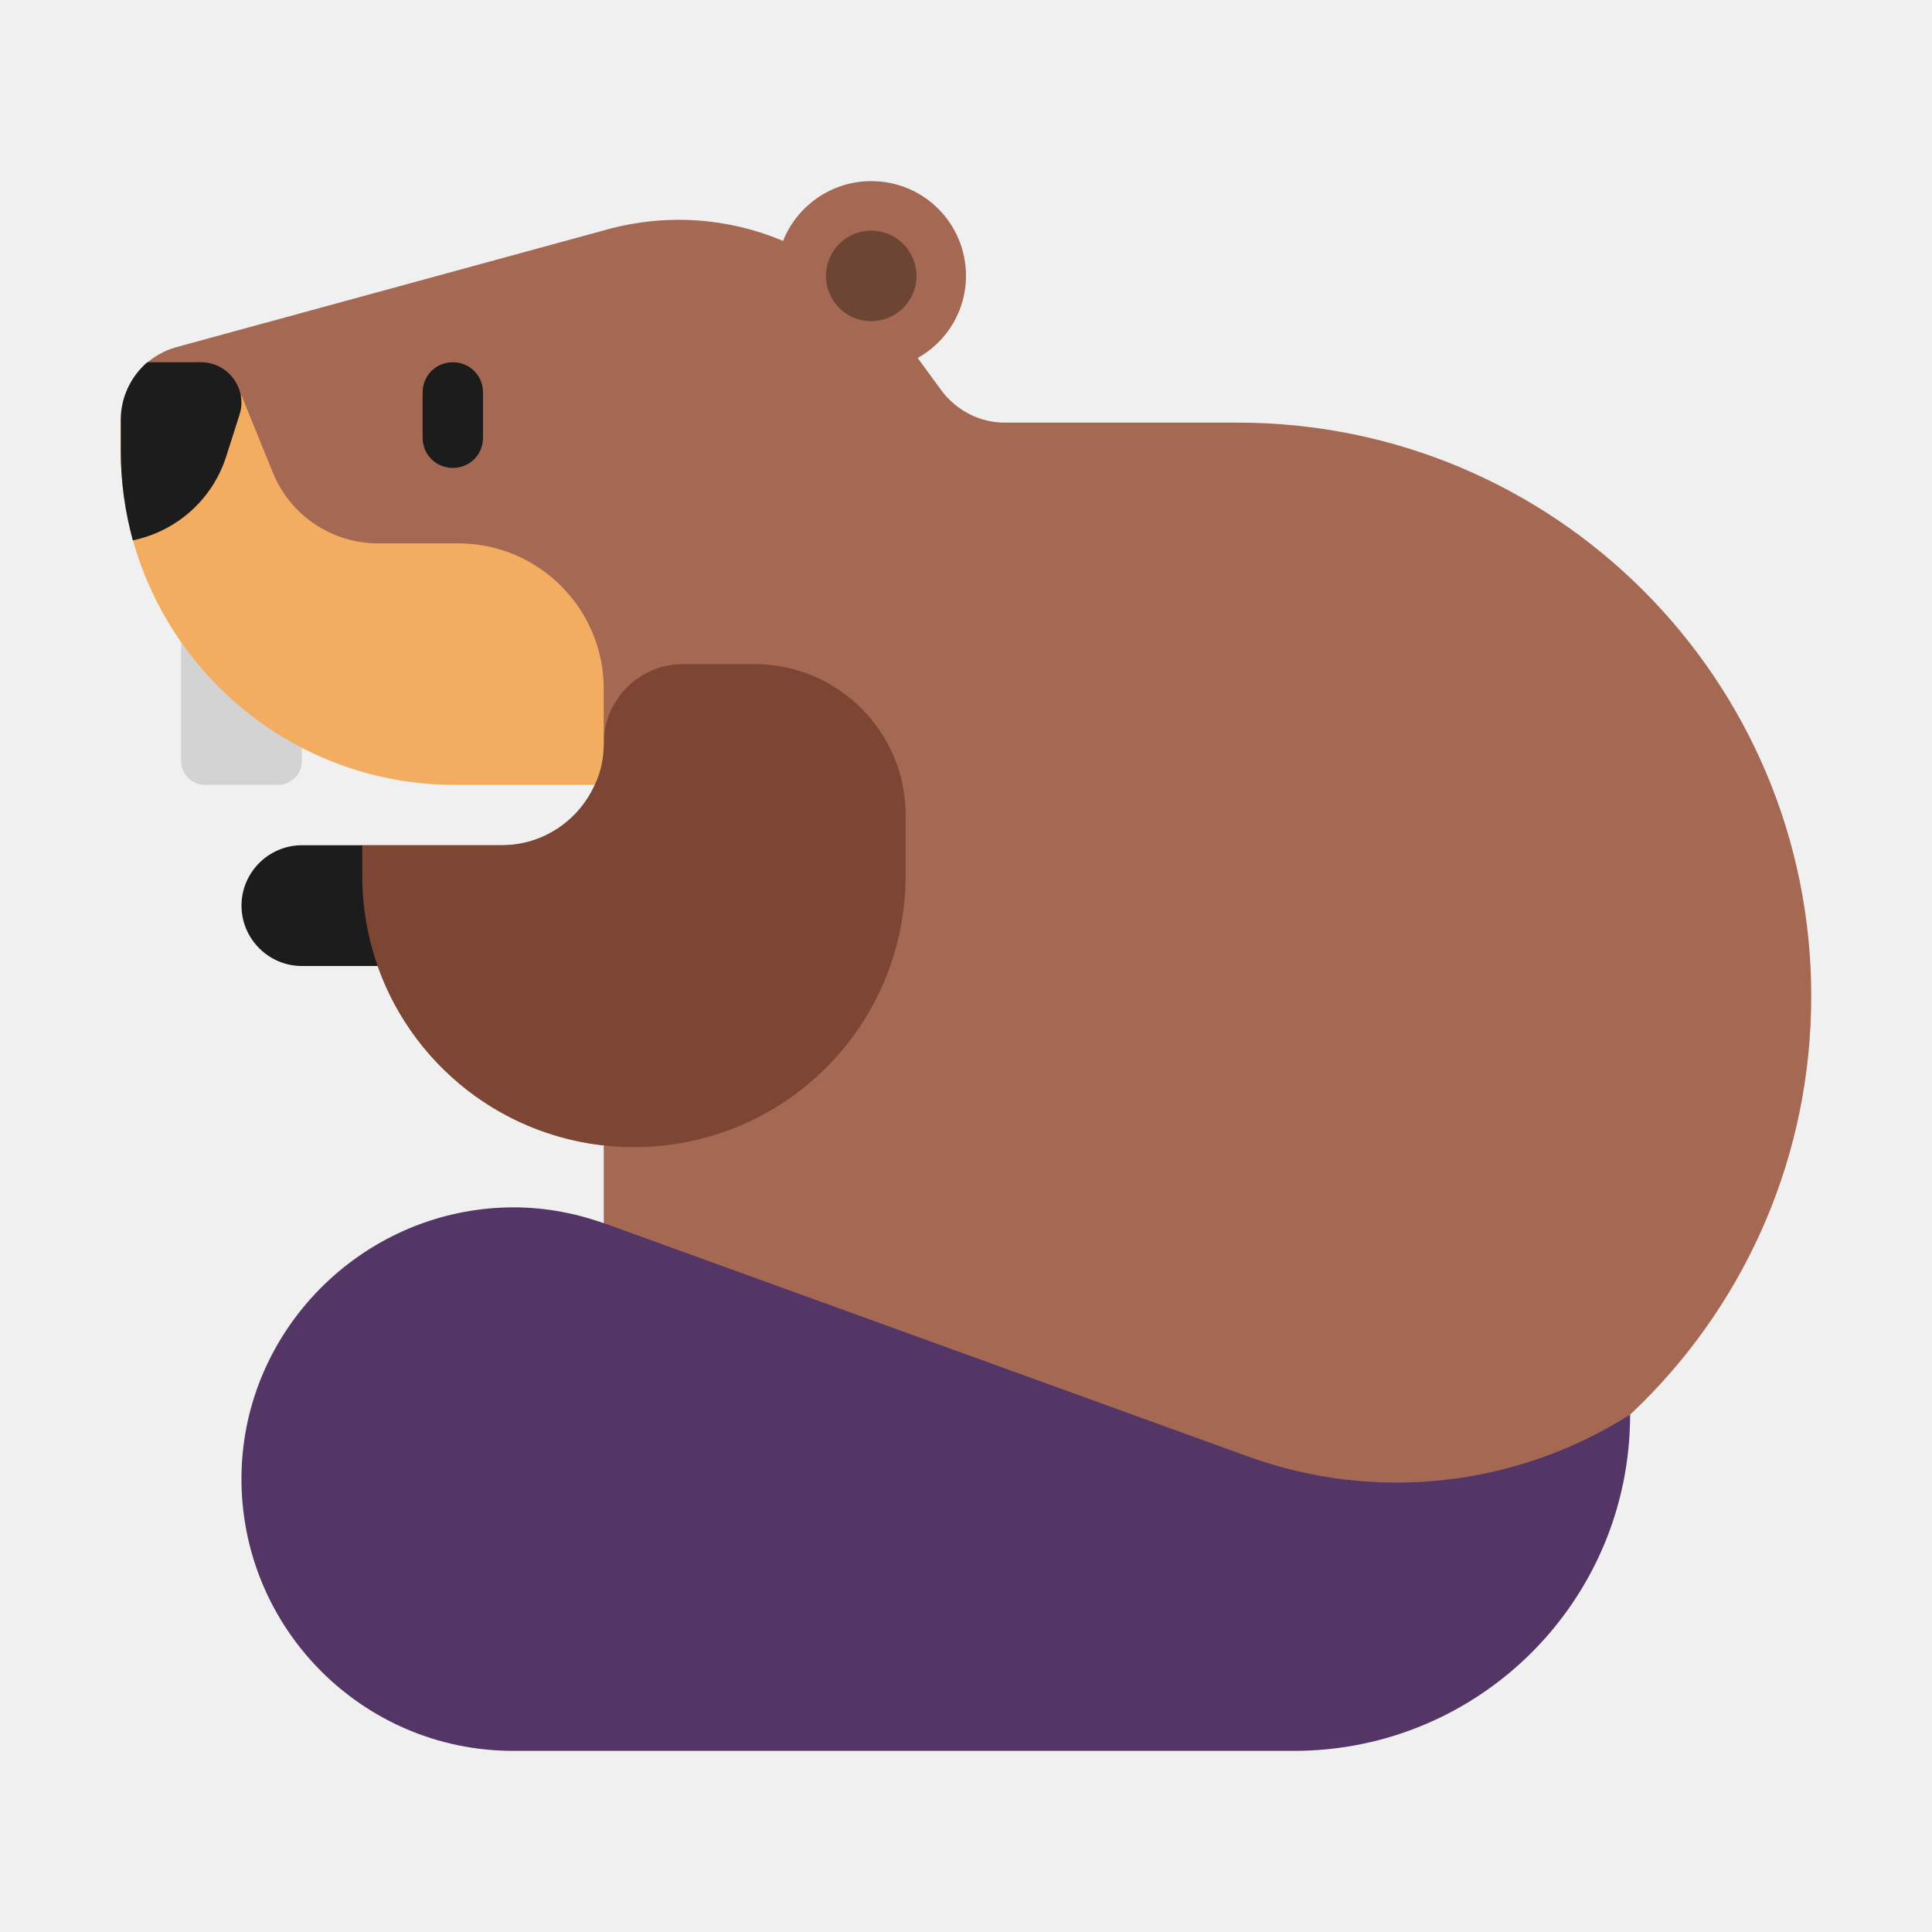
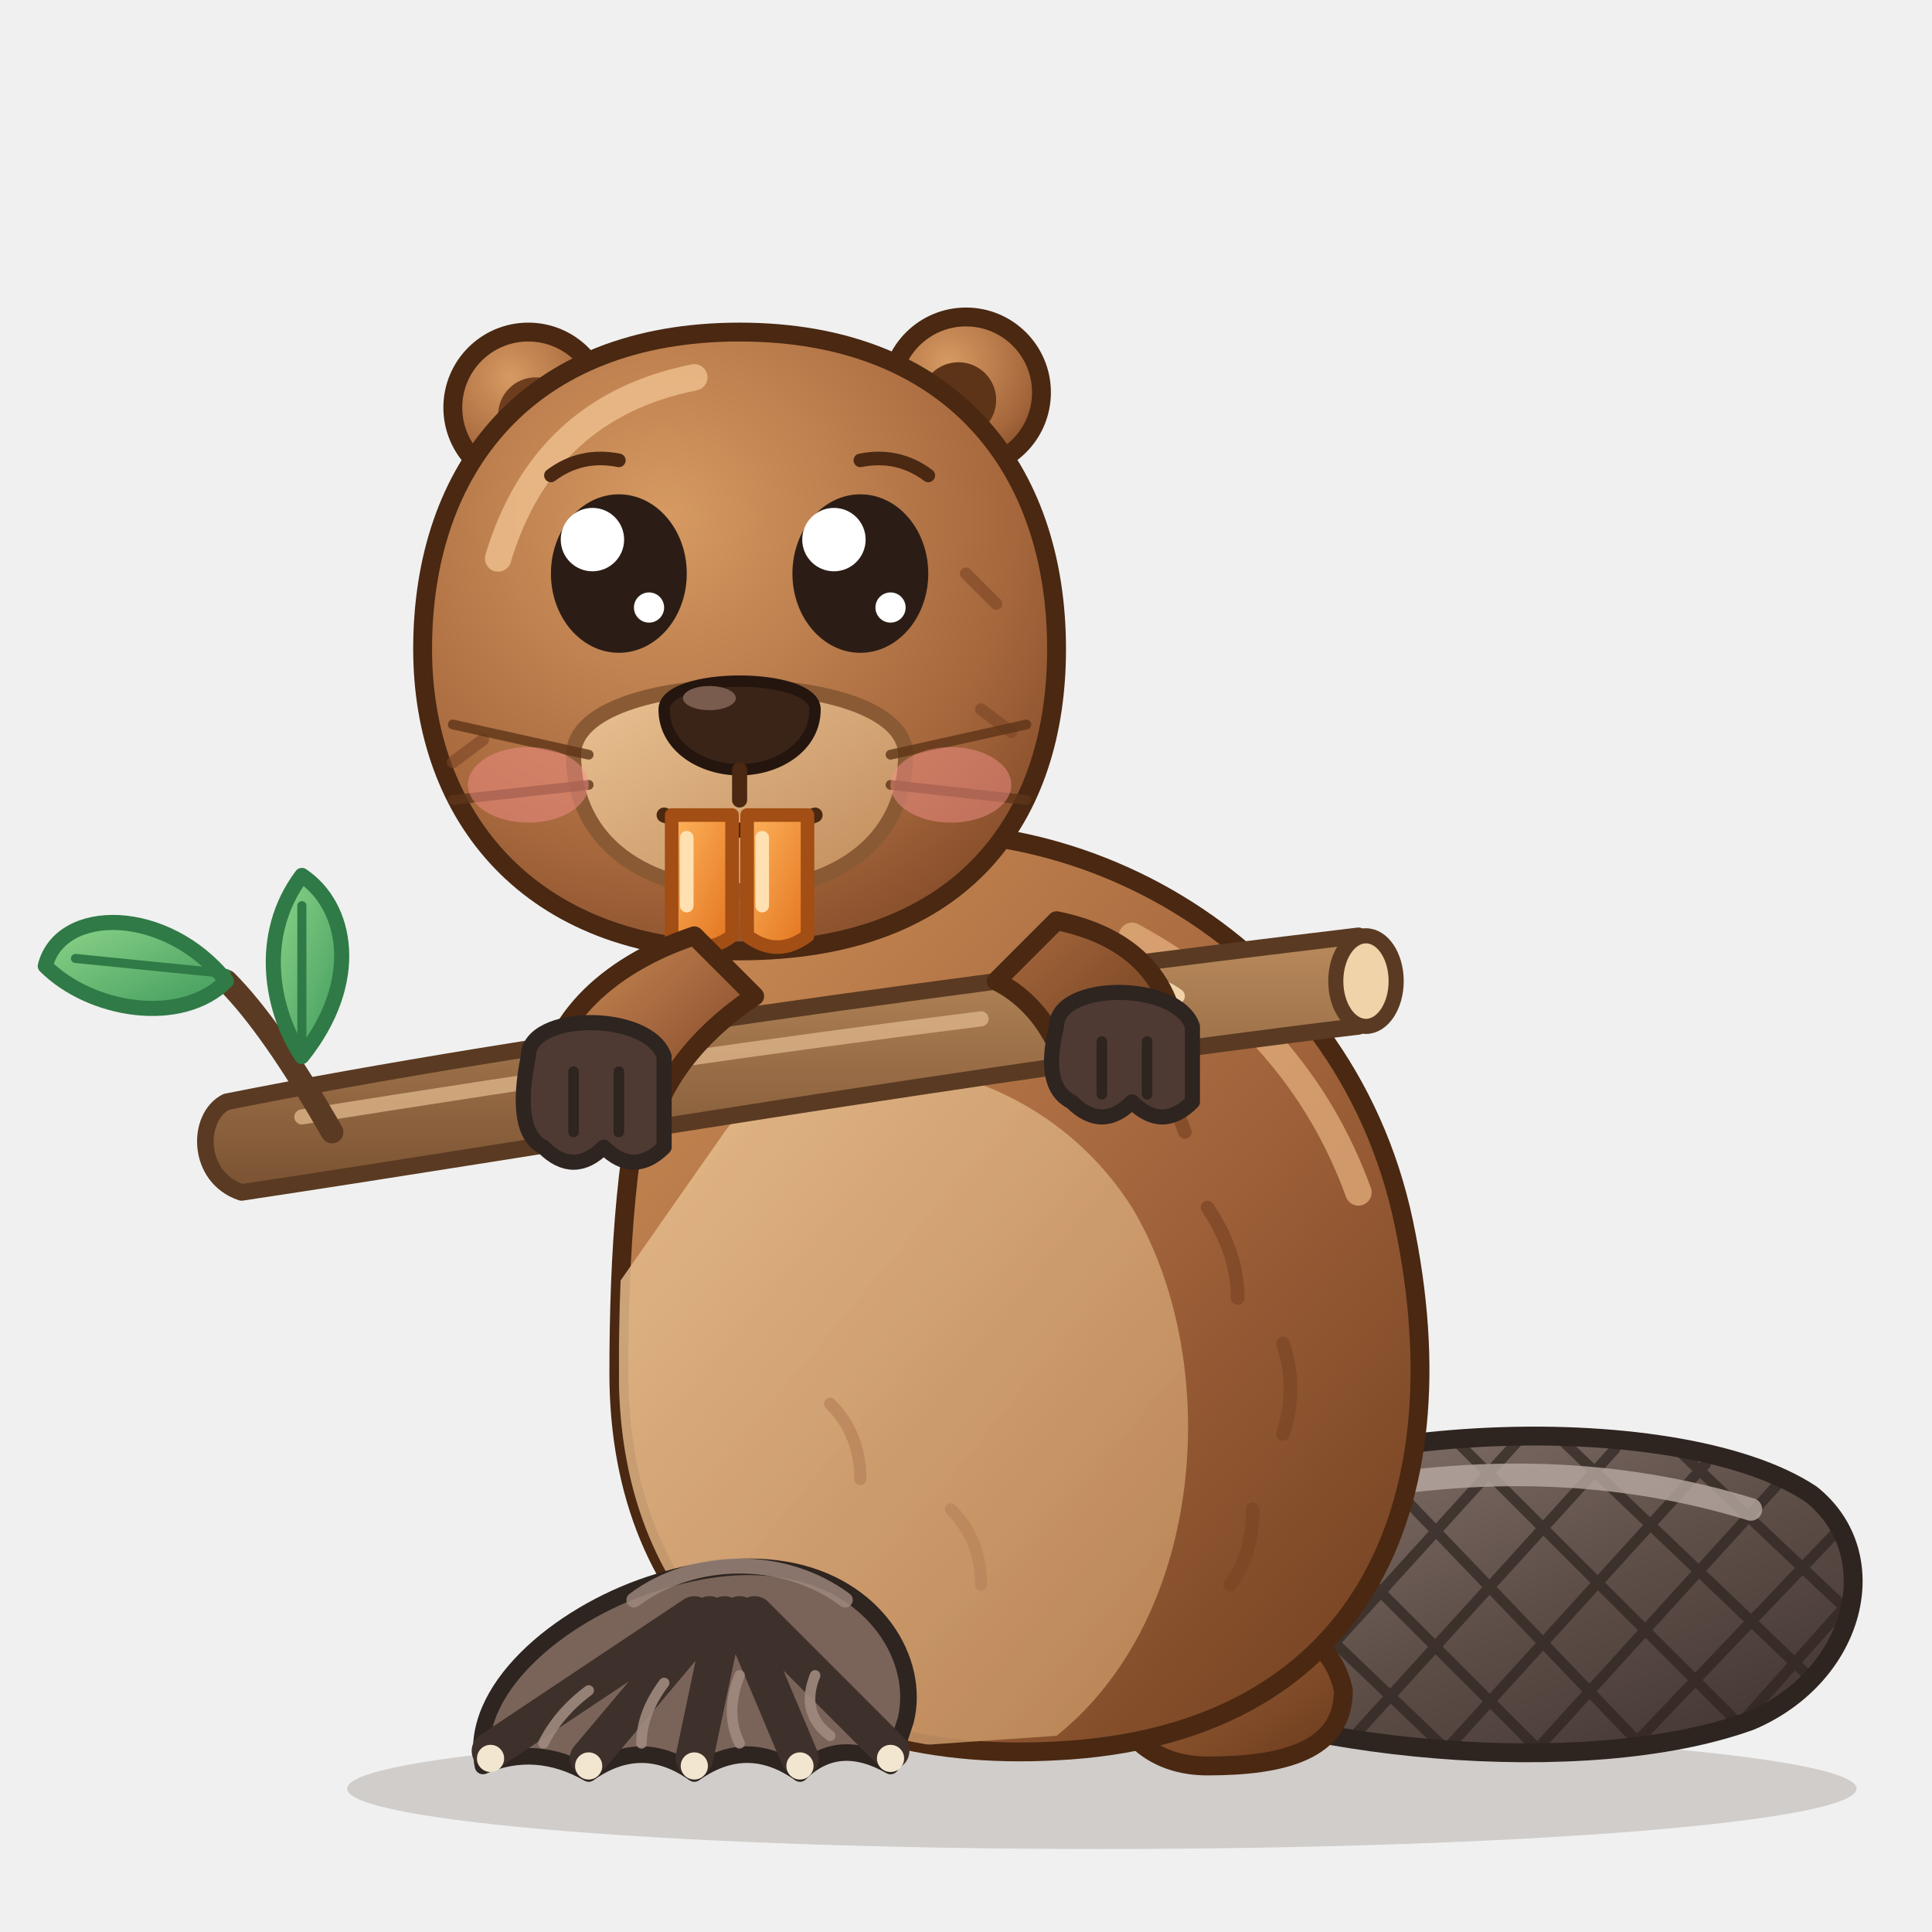
- <svg xmlns="http://www.w3.org/2000/svg" width="32" height="32" viewBox="0 0 32 32" fill="none">
-   <path d="M4.61 13H3.39C3.18 13 3 12.82 3 12.61V10.64H5V12.61C5 12.82 4.82 13 4.61 13Z" fill="#D3D3D3" />
-   <path d="M16.64 7H20.5C25.75 7 30 11.25 30 16.5C30 21.75 25.75 26 20.5 26H10V18.97C7.75 18.72 6 16.82 6 14.5V14H8.31C9 14 9.59 13.59 9.85 13L5.5 11L2.396 6.043C2.542 5.908 2.72 5.806 2.92 5.75L10.06 3.8C11.05 3.53 12.07 3.61 12.97 3.99C13.2 3.41 13.77 3 14.43 3C15.3 3 16 3.7 16 4.57C16 5.15 15.68 5.66 15.2 5.93L15.61 6.49C15.86 6.81 16.24 7 16.64 7Z" fill="#A56953" />
-   <path d="M10 12.31C10 13.24 9.24 14 8.31 14H6L5 15L6.255 16C6.871 17.75 8.536 19 10.5 19C12.99 19 15 16.99 15 14.5V13.5C15 12.12 13.88 11 12.5 11H11.31C10.59 11 10 11.59 10 12.31Z" fill="#7D4533" />
-   <path d="M9.85 13C9.95 12.79 10 12.56 10 12.31V11.41C10 10.08 8.92 9 7.59 9H6.26C5.5 9 4.81 8.54 4.52 7.83L4 6.55L2 6.95V7.46C2 10.52 4.48 13 7.53 13H9.85Z" fill="#F3AD61" />
-   <path d="M2.44 6H3.33C3.78 6 4.1 6.44 3.97 6.86L3.75 7.55C3.52 8.28 2.92 8.8 2.2 8.95C2.07 8.47 2 7.98 2 7.46V6.95C2 6.58 2.17 6.23 2.44 6Z" fill="#1C1C1C" />
-   <path d="M7.5 6C7.22 6 7 6.22 7 6.5V7.25C7 7.53 7.22 7.75 7.5 7.75C7.78 7.75 8 7.53 8 7.25V6.5C8 6.22 7.78 6 7.5 6Z" fill="#1C1C1C" />
-   <path d="M6 14H5C4.45 14 4 14.45 4 15C4 15.55 4.45 16 5 16H6.255C6.09 15.531 6 15.026 6 14.5V14Z" fill="#1C1C1C" />
-   <path d="M27 23.43C25.11 24.63 22.77 24.89 20.66 24.12L10.06 20.28C10.05 20.28 10.04 20.27 10.03 20.27L10 20.26C9.49 20.08 8.94 19.98 8.36 20C5.98 20.08 4.04 22.03 4 24.42C3.96 26.94 5.99 29 8.5 29H21.43C24.51 29 27 26.51 27 23.43Z" fill="#533566" />
-   <path d="M14.43 5.32C14.844 5.32 15.18 4.984 15.18 4.57C15.18 4.156 14.844 3.82 14.43 3.82C14.016 3.82 13.68 4.156 13.68 4.57C13.68 4.984 14.016 5.32 14.43 5.32Z" fill="#6D4534" />
+ <svg xmlns="http://www.w3.org/2000/svg" viewBox="0 0 256 256">
+   <defs>
+     <linearGradient id="castor-pelo" x1="0" y1="0" x2="1" y2="1">
+       <stop offset="0" stop-color="#cf9158" />
+       <stop offset="0.55" stop-color="#a0623a" />
+       <stop offset="1" stop-color="#6e3d1e" />
+     </linearGradient>
+     <linearGradient id="castor-pelo2" x1="0" y1="0" x2="1" y2="1">
+       <stop offset="0" stop-color="#a86a3e" />
+       <stop offset="1" stop-color="#6a3a1c" />
+     </linearGradient>
+     <radialGradient id="castor-cabeca" cx="0.38" cy="0.3" r="0.85">
+       <stop offset="0" stop-color="#d69a62" />
+       <stop offset="0.65" stop-color="#a6673c" />
+       <stop offset="1" stop-color="#7a4424" />
+     </radialGradient>
+     <linearGradient id="castor-barriga" x1="0" y1="0" x2="1" y2="1">
+       <stop offset="0" stop-color="#eac394" />
+       <stop offset="1" stop-color="#c08a5a" />
+     </linearGradient>
+     <linearGradient id="castor-cauda" x1="0" y1="0" x2="1" y2="1">
+       <stop offset="0" stop-color="#8a7a72" />
+       <stop offset="0.55" stop-color="#5e4e48" />
+       <stop offset="1" stop-color="#3e322e" />
+     </linearGradient>
+     <linearGradient id="castor-dente" x1="0" y1="0" x2="1" y2="1">
+       <stop offset="0" stop-color="#ffb35c" />
+       <stop offset="1" stop-color="#e2731e" />
+     </linearGradient>
+     <linearGradient id="castor-galho" x1="0" y1="0" x2="0" y2="1">
+       <stop offset="0" stop-color="#b98a5c" />
+       <stop offset="1" stop-color="#7a5232" />
+     </linearGradient>
+     <linearGradient id="castor-folha" x1="0" y1="0" x2="1" y2="1">
+       <stop offset="0" stop-color="#8fd58a" />
+       <stop offset="1" stop-color="#3f9a5c" />
+     </linearGradient>
+     <clipPath id="castor-clip-cauda">
+       <path d="M150 204 C170 188 222 186 240 198 C250 206 246 222 232 228 C210 236 170 232 150 222 Z" />
+     </clipPath>
+     <clipPath id="castor-clip-corpo">
+       <path d="M108 112 C140 104 178 124 186 162 C194 200 180 230 140 232 C104 234 82 214 82 182 C82 150 86 120 108 112 Z" />
+     </clipPath>
+   </defs>
+   <g id="sombra">
+     <ellipse cx="146" cy="237" rx="100" ry="8" fill="#3b2a1a" opacity="0.18" />
+   </g>
+   <g id="cauda" stroke-linejoin="round" stroke-linecap="round">
+     <path d="M150 204 C170 188 222 186 240 198 C250 206 246 222 232 228 C210 236 170 232 150 222 Z" fill="url(#castor-cauda)" stroke="#2e2420" stroke-width="2.5" />
+     <g clip-path="url(#castor-clip-cauda)" fill="none" stroke="#2e2420" stroke-width="1.4" opacity="0.7">
+       <path d="M150 230 L190 186 M162 234 L202 190 M174 236 L214 192 M186 238 L226 194 M198 238 L238 194 M210 238 L250 196 M222 238 L256 200 M140 224 L176 186" />
+       <path d="M150 192 L196 236 M162 190 L208 236 M176 188 L222 236 M190 188 L236 234 M204 188 L250 232 M218 188 L256 224 M232 190 L256 214" />
+     </g>
+     <path d="M176 198 Q206 192 232 200" fill="none" stroke="#b8aaa2" stroke-width="3" opacity="0.8" />
+   </g>
+   <g id="pe-de-la" stroke-linejoin="round" stroke-linecap="round">
+     <path d="M150 214 C162 210 176 214 178 224 C178 232 170 234 160 234 C148 234 144 222 150 214 Z" fill="url(#castor-pelo2)" stroke="#4a2812" stroke-width="2.5" />
+   </g>
+   <g id="corpo" stroke-linejoin="round" stroke-linecap="round">
+     <path d="M108 112 C140 104 178 124 186 162 C194 200 180 230 140 232 C104 234 82 214 82 182 C82 150 86 120 108 112 Z" fill="url(#castor-pelo)" stroke="#4a2812" stroke-width="2.5" />
+     <g clip-path="url(#castor-clip-corpo)">
+       <path d="M96 150 C106 136 136 138 150 160 C162 180 160 214 140 230 L82 234 L82 170 Z" fill="url(#castor-barriga)" opacity="0.85" />
+     </g>
+     <path d="M150 124 Q172 136 180 158" fill="none" stroke="#e8b482" stroke-width="3.5" opacity="0.7" />
+     <g fill="none" stroke="#7a4424" stroke-width="1.8" opacity="0.7">
+       <path d="M160 160 q4 6 4 12 M170 178 q2 6 0 12 M166 200 q0 6 -3 10 M150 140 q5 4 7 10" />
+     </g>
+     <g fill="none" stroke="#b9845a" stroke-width="1.6" opacity="0.8">
+       <path d="M110 186 q4 4 4 10 M126 200 q4 4 4 10 M104 210 q4 4 4 8" />
+     </g>
+   </g>
+   <g id="pes" stroke-linejoin="round" stroke-linecap="round">
+     <path d="M104 208 C116 210 122 220 120 228 L118 234 Q111 230 106 235 Q99 230 92 235 Q85 230 78 235 Q71 231 64 234 C62 224 74 214 86 210 C92 208 98 207 104 208 Z" fill="#7a645a" stroke="#2e2420" stroke-width="2.2" />
+     <g fill="none" stroke="#3e302a" stroke-width="5">
+       <path d="M100 214 L118 232 M98 214 L106 233 M96 214 L92 233 M94 214 L78 233 M92 214 L65 232" />
+     </g>
+     <g fill="none" stroke="#a08a7e" stroke-width="1.4" opacity="0.9">
+       <path d="M110 230 q-4 -3 -2 -8 M98 231 q-2 -4 0 -9 M85 231 q0 -4 3 -8 M72 231 q2 -4 6 -7" />
+     </g>
+     <path d="M84 212 C92 206 104 206 112 212" fill="none" stroke="#a08a7e" stroke-width="2" opacity="0.8" />
+     <g fill="#f3e6d0">
+       <circle cx="65" cy="233" r="1.8" />
+       <circle cx="78" cy="234" r="1.8" />
+       <circle cx="92" cy="234" r="1.8" />
+       <circle cx="106" cy="234" r="1.8" />
+       <circle cx="118" cy="233" r="1.8" />
+     </g>
+   </g>
+   <g id="cabeca" stroke-linejoin="round" stroke-linecap="round">
+     <circle cx="70" cy="54" r="10" fill="url(#castor-cabeca)" stroke="#4a2812" stroke-width="2.5" />
+     <circle cx="71" cy="55" r="5" fill="#6e3d1e" />
+     <circle cx="128" cy="52" r="10" fill="url(#castor-cabeca)" stroke="#4a2812" stroke-width="2.5" />
+     <circle cx="127" cy="53" r="5" fill="#5e3418" />
+     <path d="M98 44 C126 44 140 62 140 86 C140 108 128 126 98 126 C70 126 56 108 56 86 C56 62 70 44 98 44 Z" fill="url(#castor-cabeca)" stroke="#4a2812" stroke-width="2.5" />
+     <path d="M66 74 Q72 54 92 50" fill="none" stroke="#efc08e" stroke-width="3.5" opacity="0.8" />
+     <g fill="none" stroke="#7a4424" stroke-width="1.6" opacity="0.6">
+       <path d="M128 76 l4 4 M130 94 l4 3 M64 98 l-4 3" />
+     </g>
+     <path d="M76 100 C76 88 120 88 120 100 C120 112 110 118 98 118 C86 118 76 112 76 100 Z" fill="url(#castor-barriga)" stroke="#8a5a34" stroke-width="2" />
+     <path d="M88 94 C88 89 108 89 108 94 C108 99 103 102 98 102 C93 102 88 99 88 94 Z" fill="#3a2418" stroke="#24150e" stroke-width="1.5" />
+     <ellipse cx="94" cy="92.5" rx="3.5" ry="1.6" fill="#7a5c4e" />
+     <path d="M98 102 v4 M88 108 Q98 112 108 108" fill="none" stroke="#4a2812" stroke-width="2" />
+     <g fill="none" stroke="#5e3418" stroke-width="1.3" opacity="0.8">
+       <path d="M78 100 L60 96 M78 104 L60 106 M118 100 L136 96 M118 104 L136 106" />
+     </g>
+     <path d="M89 108 L97 108 L97 124 Q93 127 89 124 Z" fill="url(#castor-dente)" stroke="#a24e14" stroke-width="1.8" />
+     <path d="M99 108 L107 108 L107 124 Q103 127 99 124 Z" fill="url(#castor-dente)" stroke="#a24e14" stroke-width="1.8" />
+     <path d="M91 111 v9 M101 111 v9" stroke="#ffe0b0" stroke-width="1.8" />
+     <ellipse cx="70" cy="104" rx="8" ry="5" fill="#f4908a" opacity="0.5" />
+     <ellipse cx="126" cy="104" rx="8" ry="5" fill="#f4908a" opacity="0.5" />
+   </g>
+   <g id="olhos">
+     <ellipse cx="82" cy="76" rx="9" ry="10.5" fill="#2b1d16" />
+     <ellipse cx="114" cy="76" rx="9" ry="10.5" fill="#2b1d16" />
+     <circle cx="78.5" cy="71.5" r="4.2" fill="#fff" />
+     <circle cx="86" cy="80.5" r="2" fill="#fff" />
+     <circle cx="110.5" cy="71.5" r="4.2" fill="#fff" />
+     <circle cx="118" cy="80.5" r="2" fill="#fff" />
+     <path d="M73 63 q4 -3 9 -2 M123 63 q-4 -3 -9 -2" fill="none" stroke="#4a2812" stroke-width="1.8" stroke-linecap="round" />
+   </g>
+   <g id="galho" stroke-linejoin="round" stroke-linecap="round">
+     <path d="M30 146 C70 138 130 130 180 124 C184 128 184 134 180 136 C130 142 72 152 32 158 C26 156 26 148 30 146 Z" fill="url(#castor-galho)" stroke="#5a3a22" stroke-width="2.2" />
+     <ellipse cx="181" cy="130" rx="4" ry="6" fill="#f0d3a8" stroke="#5a3a22" stroke-width="2" />
+     <path d="M140 132 q4 -3 8 0 q4 -3 8 0 M140 140 q4 3 8 0 q4 3 8 0" fill="none" stroke="#f0d3a8" stroke-width="2" />
+     <path d="M40 148 Q90 140 130 135" fill="none" stroke="#dcb488" stroke-width="2" opacity="0.8" />
+     <path d="M44 150 Q36 136 30 130" fill="none" stroke="#5a3a22" stroke-width="3" />
+     <path d="M30 130 C22 120 8 120 6 128 C12 134 24 136 30 130 Z" fill="url(#castor-folha)" stroke="#2f7a46" stroke-width="2" />
+     <path d="M40 140 C48 130 46 120 40 116 C34 124 36 134 40 140 Z" fill="url(#castor-folha)" stroke="#2f7a46" stroke-width="2" />
+     <path d="M30 129 L10 127 M40 138 L40 120" stroke="#2f7a46" stroke-width="1.2" />
+   </g>
+   <g id="maos" stroke-linejoin="round" stroke-linecap="round">
+     <path d="M92 124 C80 128 72 136 72 146 L86 150 C88 142 94 136 100 132 Z" fill="url(#castor-pelo)" stroke="#4a2812" stroke-width="2.5" />
+     <path d="M140 122 C150 124 156 130 156 140 L142 144 C140 136 136 132 132 130 Z" fill="url(#castor-pelo2)" stroke="#4a2812" stroke-width="2.5" />
+     <path d="M70 140 C70 134 86 134 88 140 L88 152 Q84 156 80 152 Q76 156 72 152 Q68 150 70 140 Z" fill="#4e3a32" stroke="#2e2420" stroke-width="2" />
+     <path d="M140 136 C140 130 156 130 158 136 L158 146 Q154 150 150 146 Q146 150 142 146 Q138 144 140 136 Z" fill="#4e3a32" stroke="#2e2420" stroke-width="2" />
+     <path d="M76 142 v8 M82 142 v8 M146 138 v7 M152 138 v7" stroke="#2e2420" stroke-width="1.4" />
+   </g>
</svg>
